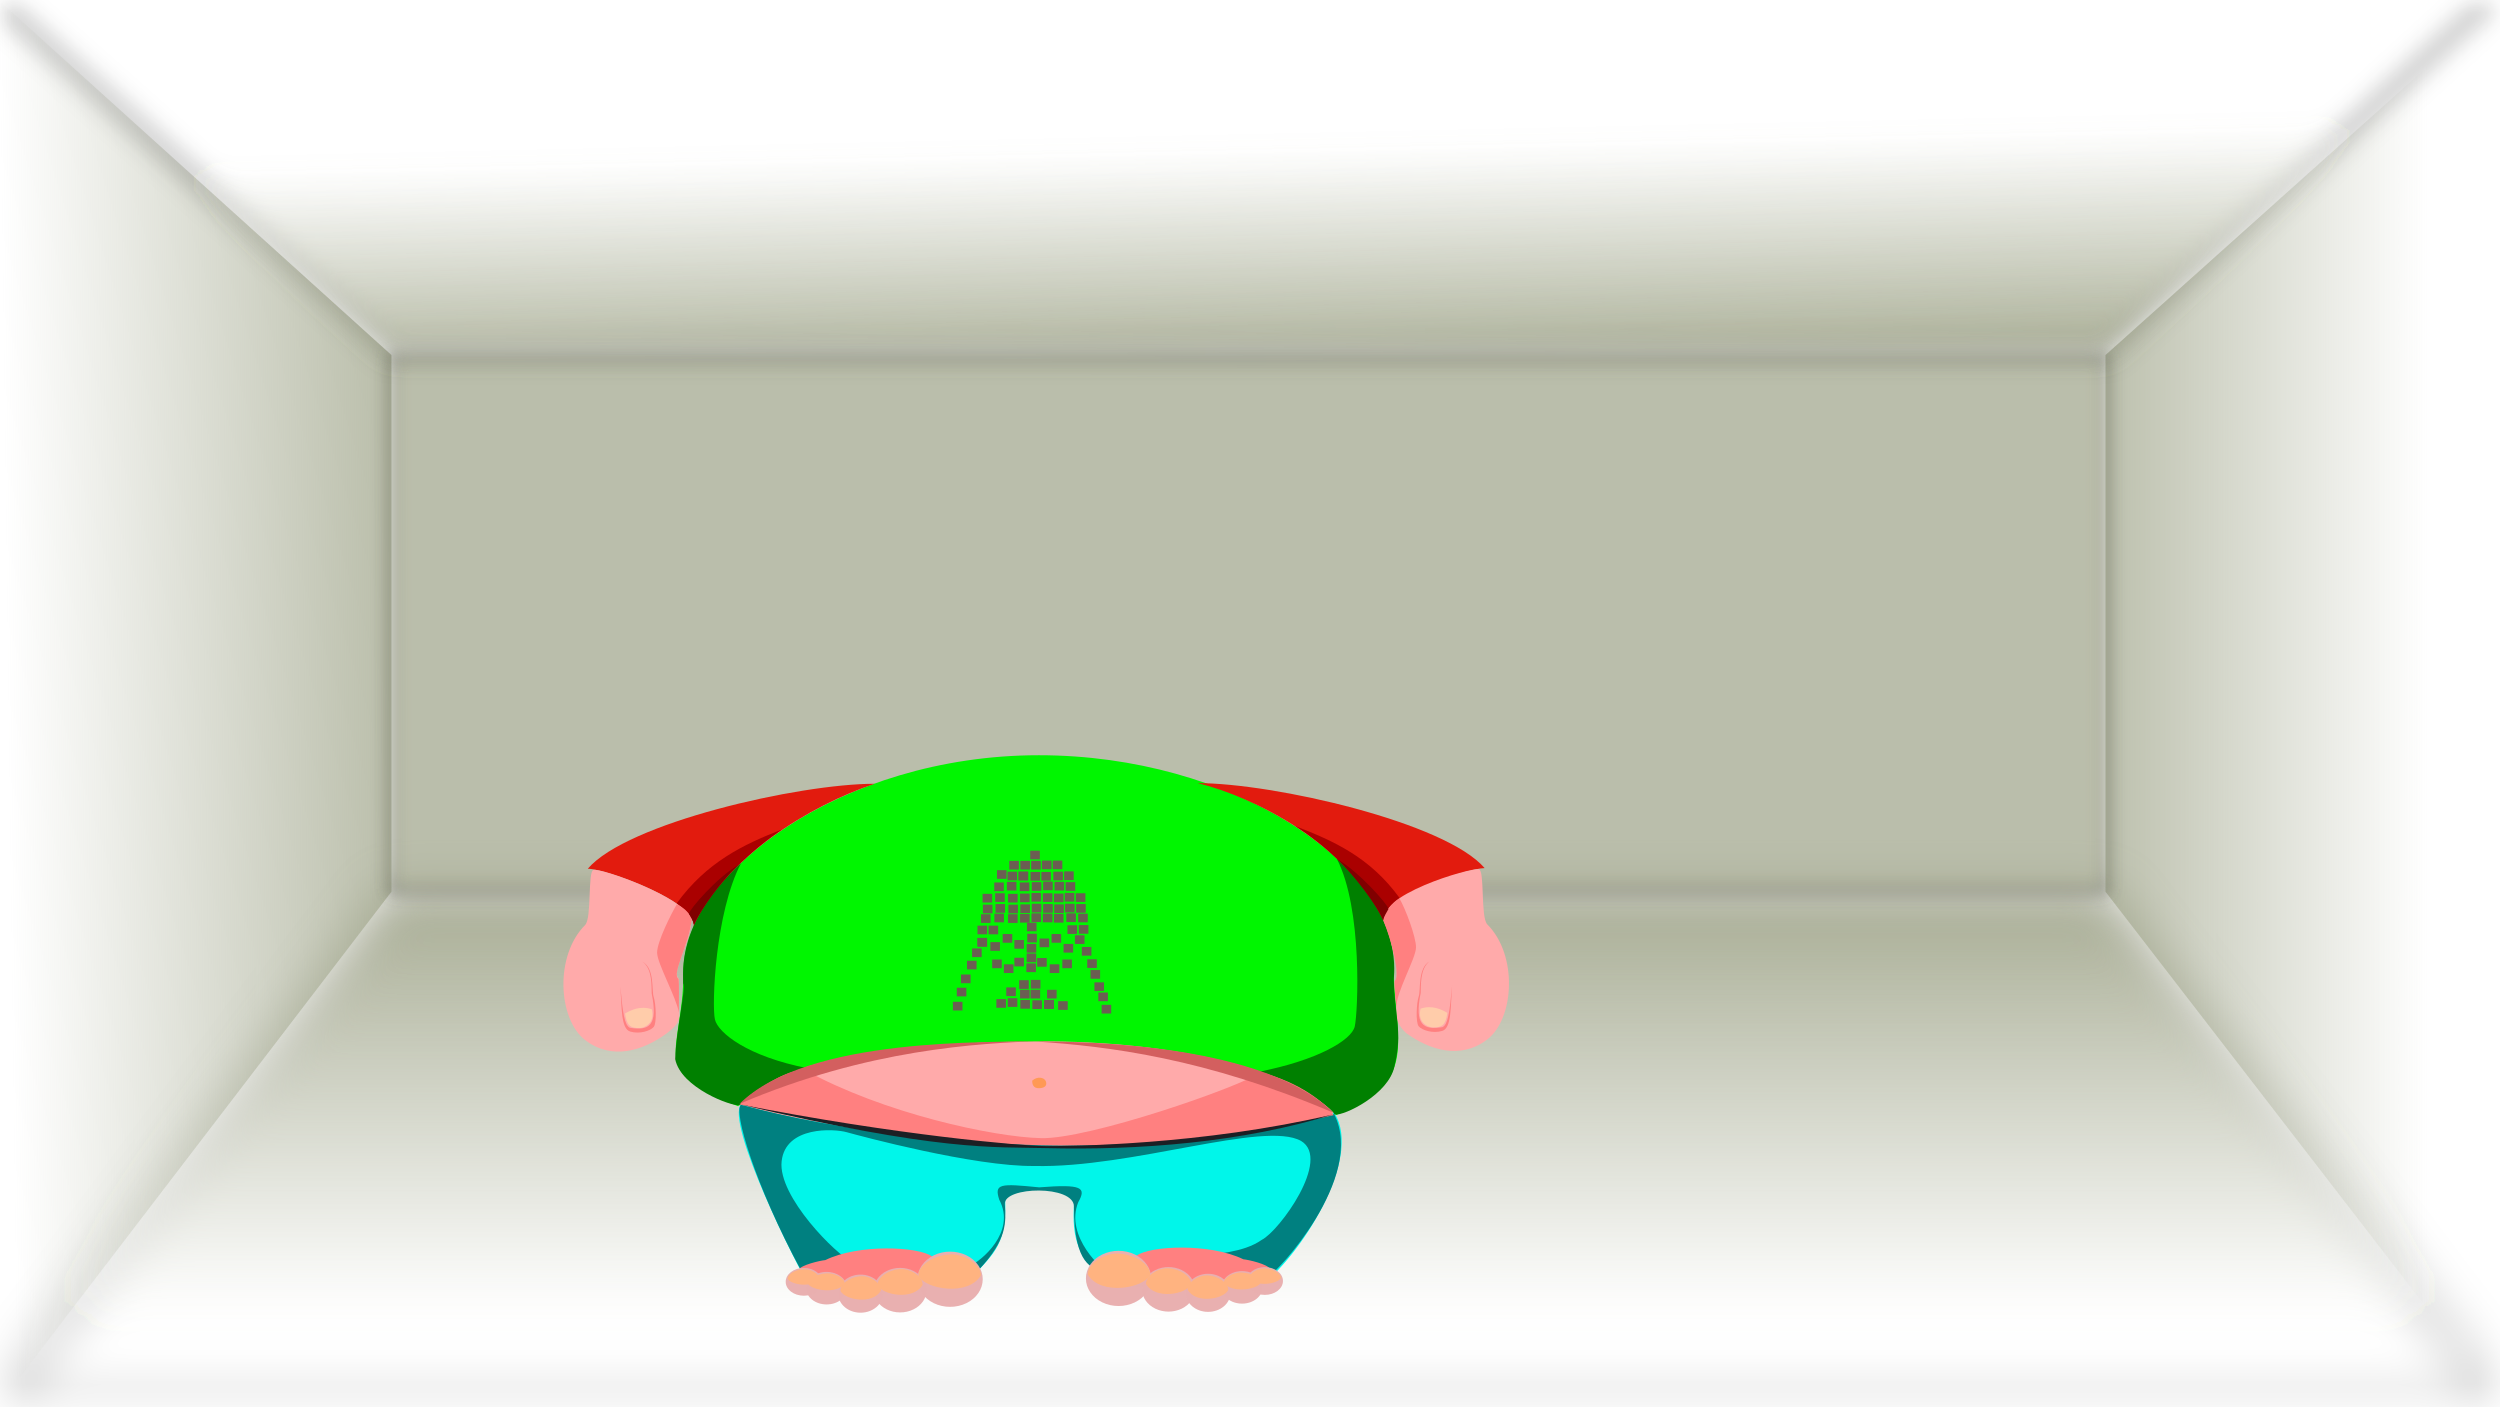
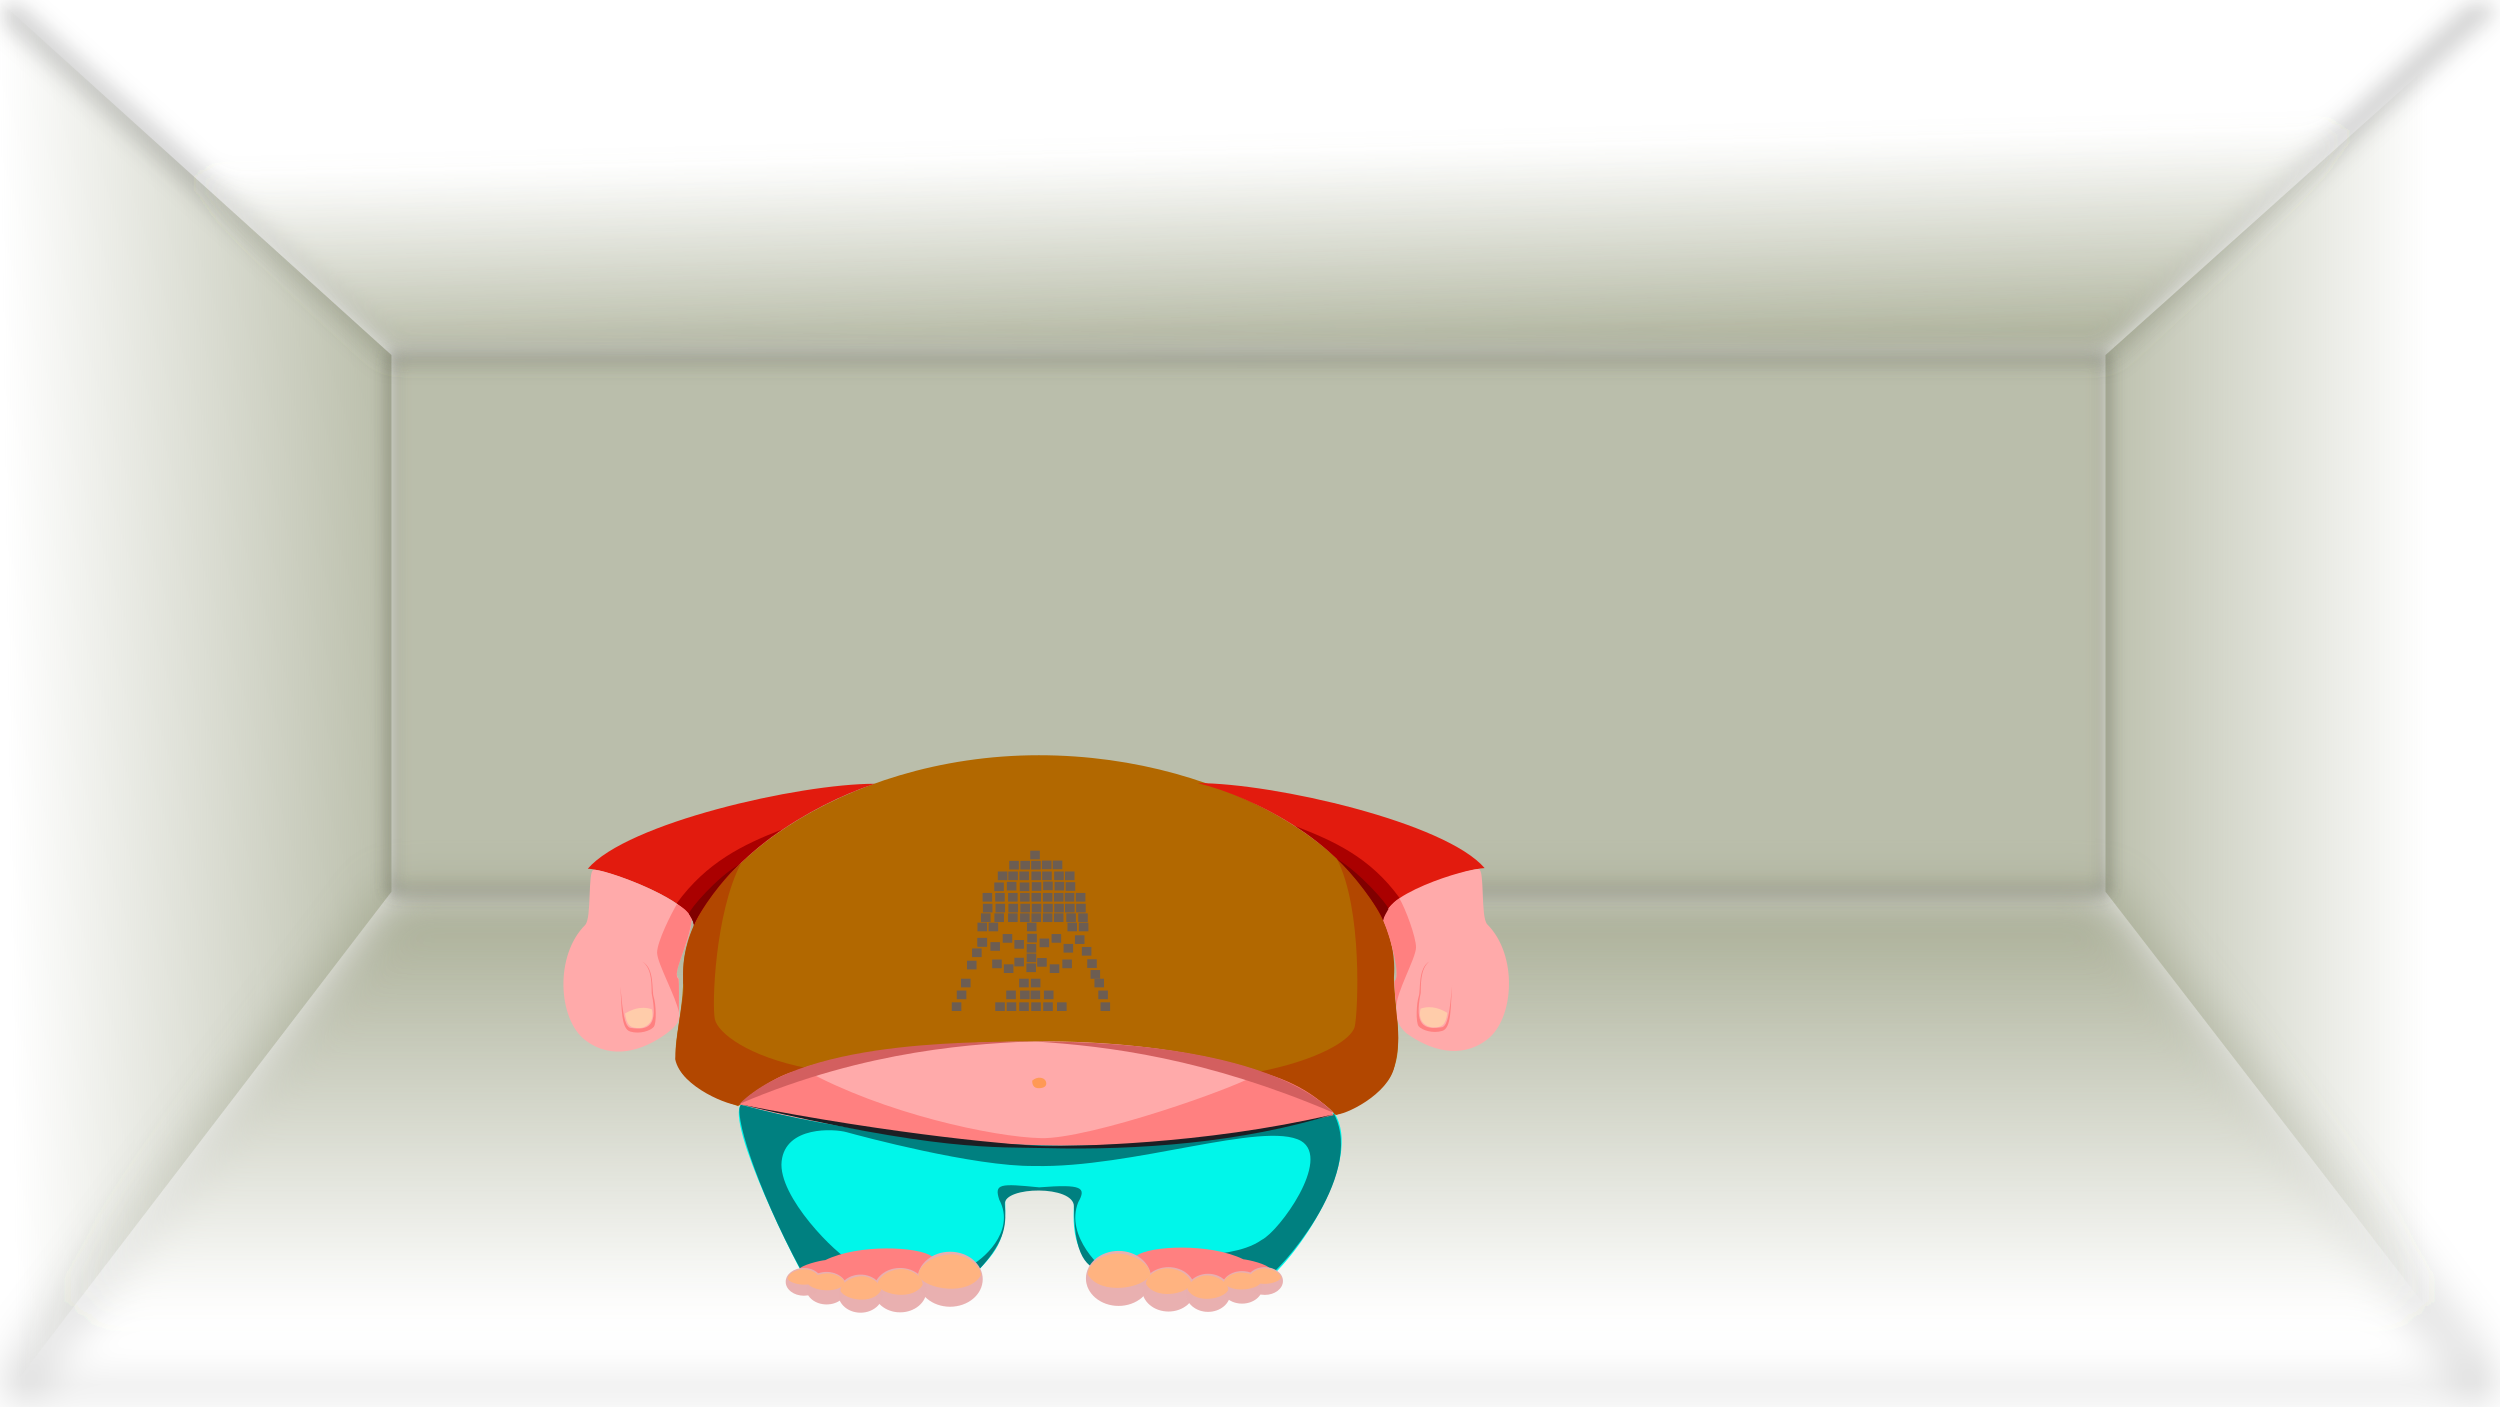
<svg xmlns="http://www.w3.org/2000/svg" xmlns:xlink="http://www.w3.org/1999/xlink" width="1600" height="900" id="svg2" version="1.1">
  <defs id="defs4">
    <linearGradient id="linearGradient4011">
      <stop style="stop-color:#a7ac93;stop-opacity:1;" offset="0" id="stop4013" />
      <stop style="stop-color:#a7ac93;stop-opacity:0;" offset="1" id="stop4015" />
    </linearGradient>
    <linearGradient id="linearGradient3858">
      <stop style="stop-color:#a7ac93;stop-opacity:1;" offset="0" id="stop3860" />
      <stop style="stop-color:#a7ac93;stop-opacity:0;" offset="1" id="stop3862" />
    </linearGradient>
    <linearGradient id="linearGradient3850">
      <stop style="stop-color:#a7ac93;stop-opacity:1;" offset="0" id="stop3852" />
      <stop style="stop-color:#a7ac93;stop-opacity:0;" offset="1" id="stop3854" />
    </linearGradient>
    <linearGradient id="linearGradient3836">
      <stop style="stop-color:#a7ac93;stop-opacity:1;" offset="0" id="stop3838" />
      <stop style="stop-color:#a7ac93;stop-opacity:0;" offset="1" id="stop3840" />
    </linearGradient>
    <linearGradient xlink:href="#linearGradient3836" id="linearGradient3842" x1="785.899" y1="723.052" x2="785.899" y2="991.753" gradientUnits="userSpaceOnUse" />
    <linearGradient xlink:href="#linearGradient3850" id="linearGradient3856" x1="1282.894" y1="539.205" x2="1553.615" y2="539.205" gradientUnits="userSpaceOnUse" />
    <linearGradient xlink:href="#linearGradient3858" id="linearGradient3864" x1="317.188" y1="535.164" x2="4.041" y2="539.205" gradientUnits="userSpaceOnUse" />
    <linearGradient xlink:href="#linearGradient4011" id="linearGradient3872" x1="844.286" y1="381.621" x2="841.429" y2="250.097" gradientUnits="userSpaceOnUse" gradientTransform="translate(0,-2.020305)" />
    <filter id="filter3916">
      <feGaussianBlur stdDeviation="8.067" id="feGaussianBlur3918" />
    </filter>
    <filter id="filter3932">
      <feGaussianBlur stdDeviation="5.09" id="feGaussianBlur3934" />
    </filter>
    <filter id="filter3956" x="-0.023" width="1.046" y="-0.112" height="1.225">
      <feGaussianBlur stdDeviation="15.324" id="feGaussianBlur3958" />
    </filter>
  </defs>
  <g id="layer1" transform="translate(0,-152.3622)">
    <rect style="opacity:1;fill:#ffffff;fill-opacity:1;stroke:none" id="rect4003" width="1731.401" height="1004.092" x="-72.731" y="-63.686" transform="translate(0,152.3622)" />
    <path style="fill:url(#linearGradient3842);fill-opacity:1;stroke:#000000;stroke-width:3;stroke-linecap:butt;stroke-linejoin:miter;stroke-opacity:1;stroke-miterlimit:4;stroke-dasharray:none;filter:url(#filter3956)" d="m 0,1050.342 250.52,-327.286 1097.021,0 252.54,327.286 z" id="path2995" />
    <path style="fill:url(#linearGradient3856);fill-opacity:1;stroke:none;stroke-width:0.921px;stroke-linecap:butt;stroke-linejoin:miter;stroke-opacity:1" d="m 1600.082,1050.342 -252.577,-327.282 0,-343.478 252.577,-226.255 z" id="path2997" />
    <path style="fill:url(#linearGradient3864);fill-opacity:1;stroke:none;stroke-width:0.957px;stroke-linecap:butt;stroke-linejoin:miter;stroke-opacity:1" d="m 0,1050.342 250.539,-327.284 0,-343.467 L 0,153.326 z" id="path2999" />
    <path style="fill:#a7ac93;stroke:#000000;stroke-width:3;stroke-linecap:butt;stroke-linejoin:miter;stroke-opacity:1;fill-opacity:1;stroke-miterlimit:4;stroke-dasharray:none;opacity:0.781;filter:url(#filter3932)" d="m 250.518,227.238 0,343.452 1097.026,0 0,-343.452 z" id="path3001" transform="translate(0,152.3622)" />
    <rect style="opacity:0.907;fill:#ff01ff;fill-opacity:1;stroke:none" id="rect3982" width="202.03" height="317.188" x="1078.843" y="-232.552" />
    <path style="opacity:0.907;fill:url(#linearGradient3872);fill-opacity:1;stroke:#000000;stroke-width:3;stroke-miterlimit:4;stroke-opacity:1;stroke-dasharray:none;filter:url(#filter3916)" d="m -20,137.02 270.491,240.601 1097.077,0 269.657,-246.316 z" id="path3003" />
    <path style="fill:#ffffff;fill-opacity:1;stroke:none" d="m 234.355,153.326 1092.985,-5.222 0,59.77 -1092.985,-3.357 z" id="path3980" />
    <path style="fill:#00f6ea;fill-opacity:1;stroke:none" d="m 474.423,858.865 c 59.669,17.613 250.464,43.479 379.507,5.737 19.051,29.475 -23.352,93.89 -48.154,111.503 -38.102,0.359 -69.506,4.611 -97.184,-4.375 -17.594,-13.31 -23.232,-24.74 -21.075,-50.98 -9.345,-9.706 -33.466,-8.632 -44.212,-1.797 1.078,28.756 -5.751,34.507 -22.286,51.761 -30.56,-1.067 -89.862,7.908 -102.803,5.032 -7.908,-12.221 -54.577,-105.378 -43.793,-116.88 z" id="path3873" />
    <path style="fill:#ffaaaa;stroke:none" d="m 473.893,858.168 c 32.351,-44.572 155.84,-38.983 188.55,-39.702 32.71,-0.719 152.431,-0.523 190.892,46.205 -145.618,43.319 -362.547,4.28 -379.442,-6.503 z" id="path3927" />
-     <path style="fill:#00f600;fill-opacity:1;stroke:none" d="m 664.872,635.706 c 123.651,0 225.313,69.147 226.751,132.41 1.193,52.471 17.438,76.287 -36.504,97.844 -23.95,-28.26 -103.496,-47.852 -191.921,-47.115 -90.58,0.755 -165.392,11.074 -190.816,41.505 -59.267,-22.945 -35.016,-33.146 -35.016,-85.625 0,-63.263 100.98,-139.018 227.506,-139.018 z" id="path3013" />
+     <path style="fill:#b26800;fill-opacity:1;stroke:none;stroke-opacity:1" d="m 664.872,635.706 c 123.651,0 225.313,69.147 226.751,132.41 1.193,52.471 17.438,76.287 -36.504,97.844 -23.95,-28.26 -103.496,-47.852 -191.921,-47.115 -90.58,0.755 -165.392,11.074 -190.816,41.505 -59.267,-22.945 -35.016,-33.146 -35.016,-85.625 0,-63.263 100.98,-139.018 227.506,-139.018 z" id="path3013" />
    <path style="fill:#e21b0e;fill-opacity:1;stroke:none" d="m 766.531,653.563 c 48.801,0 158.729,25.163 183.637,54.392 -11.819,0 -69.035,19.952 -64.587,35.372 -21.096,-50.301 -83.915,-81.305 -119.05,-89.764 z" id="path3815-5" />
    <path style="fill:#ffaaaa;stroke:none" d="m 951.821,743.92 c 19.825,19.825 17.284,60.492 0,73.709 -17.284,13.217 -37.109,6.608 -51.851,-4.067 -4.791,-4.404 -6.453,-8.483 -6.295,-14.128 0.16,-5.731 -0.766,-9.099 -1.021,-18.875 3.6,-5.642 -1.032,-21.762 -6.862,-37.185 -6.812,-18.022 55.55,-35.782 60.687,-34.715 3.848,0.8 1.02,30.495 5.341,35.261 z" id="path3821-6" />
    <path style="fill:#ff8080;stroke:none" d="m 929.327,783.189 c -1.017,13.598 -0.254,27.196 -6.354,28.975 -6.1,1.779 -12.783,-0.474 -14.943,-2.888 -2.16,-2.415 -1.451,-15.158 -0.053,-19.224 1.398,-4.067 -0.763,-18.046 6.99,-22.494 -6.481,4.829 -5.443,16.624 -5.697,20.182 -4.191,20.703 1.652,24.019 13.979,21.986 3.431,-1.652 4.553,-9.634 6.078,-26.536 z" id="path3823-9" />
    <path style="fill:#ffccaa;stroke:none" d="m 926.338,800.599 c -3.774,-2.157 -9.795,-5.212 -17.164,-2.696 -2.247,9.166 4.853,11.772 7.279,11.952 6.83,0.359 8.717,-1.707 9.885,-9.256 z" id="path3825-5" />
    <path style="fill:#ff9955;stroke:none" d="m 660.579,844.021 c 3.2,-3.04 7.84,-2.24 8.8,0.48 0.775,2.197 -0.16,4.16 -4.32,4.32 -3.955,0.152 -4.48,-2.88 -4.48,-4.8 z" id="path3925" />
    <path id="path3053" d="m 559.815,653.969 c -48.801,0 -158.729,25.163 -183.637,54.392 11.819,0 72.085,21.986 67.637,37.405 20.079,-44.709 74.51,-78 116,-91.798 z" style="fill:#e21b0e;fill-opacity:1;stroke:none" />
    <path id="path3055" d="m 374.525,744.326 c -19.825,19.825 -17.284,60.492 0,73.709 17.284,13.217 37.109,6.608 51.851,-4.067 7.847,-6.022 8.43,-8.123 8.272,-13.769 -0.16,-5.731 -0.492,-11.615 -0.238,-21.391 -5.217,-4.384 8.565,-24.53 8.12,-38.623 -6.667,-14.427 -57.527,-32.188 -62.664,-31.12 -3.848,0.8 -1.02,30.495 -5.341,35.261 z" style="fill:#ffaaaa;stroke:none" />
    <path id="path3057" d="m 397.019,783.596 c 1.017,13.598 0.254,27.196 6.354,28.975 6.1,1.779 12.783,-0.474 14.943,-2.888 2.16,-2.415 1.451,-15.158 0.053,-19.224 -1.398,-4.067 0.763,-18.046 -6.99,-22.494 6.481,4.829 5.443,16.624 5.697,20.182 4.191,20.703 -1.652,24.019 -13.979,21.986 -3.431,-1.652 -4.553,-9.634 -6.078,-26.536 z" style="fill:#ff8080;stroke:none" />
    <path id="path3059" d="m 400.009,801.005 c 3.774,-2.157 9.795,-5.212 17.164,-2.696 2.247,9.166 -4.853,11.772 -7.279,11.952 -6.83,0.36 -8.717,-1.707 -9.885,-9.256 z" style="fill:#ffccaa;stroke:none" />
    <path style="fill:#008080;fill-opacity:1;stroke:none" d="m 545.487,960.098 c -9.913,-4.321 -47.784,-41.938 -45.242,-64.559 2.542,-22.621 33.55,-20.842 41.684,-18.554 8.133,2.287 81.843,22.113 119.968,21.604 62.272,1.525 147.418,-29.23 170.802,-16.013 19.571,11.692 -13.979,57.696 -25.163,63.288 -12.2,8.642 -31.263,8.642 -33.042,9.659 -1.779,1.017 27.704,10.421 39.142,11.946 1.779,1.017 61.001,-61.255 40.159,-102.176 -99.126,24.654 -251.119,28.467 -379.475,-5.846 -5.338,3.304 8.642,51.088 38.634,106.497 3.05,5.337 24.4,-0.508 32.534,-5.846 z" id="path3880" />
    <path style="fill:#008080;fill-opacity:1;stroke:none" d="m 621.04,962.291 c 6.354,-2.542 29.627,-21.192 18.49,-42.098 -3.412,-10.453 0.695,-10.397 25.56,-7.925 27.741,-2.2 30.23,0.173 25.019,9.45 -8.983,21.789 16.002,44.842 20.831,45.605 4.829,0.762 0.265,2.942 -5.581,-0.616 -5.846,-3.559 -17.93,-3.451 -18.046,-42.192 0.109,-13.783 -44.988,-12.963 -44.226,-1.525 0.763,11.438 1.779,22.367 -16.775,42.192 -5.692,5.466 2.861,0.161 -5.273,-2.891 z" id="path3882" />
    <path style="fill:#ff8080;fill-opacity:1;stroke:none" d="m 511.174,965.054 c 1.144,-3.05 13.852,-5.973 17.029,-6.227 21.223,-10.421 59.603,-8.769 68.372,-2.287 14.361,5.21 -8.642,14.996 -8.642,14.996 l -42.319,2.669 z" id="path3083" />
-     <path style="opacity:0.989;fill:#e9afaf;stroke:none" id="path3021" d="m -994.286,1773.791 a 71.429,70 0 1 1 -142.857,0 71.429,70 0 1 1 142.857,0 z" transform="matrix(0.2923994,0,0,0.2514753,919.6687,525.0078)" />
-     <path style="opacity:0.989;fill:#e9afaf;stroke:none" id="path3793" d="m -1134.286,1773.791 a 84.286,70 0 1 1 -168.571,0 84.286,70 0 1 1 168.571,0 z" transform="matrix(0.2006458,0,0,0.2029524,820.581,618.067)" />
-     <path style="opacity:0.989;fill:#e9afaf;stroke:none" id="path3795" d="m -1302.857,1773.791 a 97.143,70 0 1 1 -194.286,0 97.143,70 0 1 1 194.286,0 z" transform="matrix(0.1474272,0,0,0.1742012,757.1613,671.297)" />
-     <path style="opacity:0.989;fill:#e9afaf;stroke:none" id="path3797" d="m -1497.143,1773.791 a 77.143,70 0 1 1 -154.286,0 77.143,70 0 1 1 154.286,0 z" transform="matrix(0.1698456,0,0,0.1487934,796.4086,712.8629)" />
-     <path style="opacity:0.989;fill:#e9afaf;stroke:none" id="path3799" d="m -1645.714,1773.791 a 65.714,70 0 1 1 -131.429,0 65.714,70 0 1 1 131.429,0 z" transform="matrix(0.1769664,0,0,0.1270718,817.3335,747.3257)" />
+     <path style="opacity:0.989;fill:#e9afaf;stroke:none" id="path3021" d="m -994.286,1773.791 c 0,38.66 -31.98,70 -71.429,70 -39.449,0 -71.429,-31.34 -71.429,-70 0,-38.66 31.98,-70 71.429,-70 39.449,0 71.429,31.34 71.429,70 z" transform="matrix(0.2923994,0,0,0.2514753,919.6687,525.0078)" />
+     <path style="opacity:0.989;fill:#e9afaf;stroke:none" id="path3793" d="m -1134.286,1773.791 c 0,38.66 -37.736,70 -84.286,70 -46.55,0 -84.286,-31.34 -84.286,-70 0,-38.66 37.736,-70 84.286,-70 46.55,0 84.286,31.34 84.286,70 z" transform="matrix(0.2006458,0,0,0.2029524,820.581,618.067)" />
+     <path style="opacity:0.989;fill:#e9afaf;stroke:none" id="path3795" d="m -1302.857,1773.791 c 0,38.66 -43.492,70 -97.143,70 -53.651,0 -97.143,-31.34 -97.143,-70 0,-38.66 43.492,-70 97.143,-70 53.651,0 97.143,31.34 97.143,70 z" transform="matrix(0.1474272,0,0,0.1742012,757.1613,671.297)" />
+     <path style="opacity:0.989;fill:#e9afaf;stroke:none" id="path3797" d="m -1497.143,1773.791 c 0,38.66 -34.538,70 -77.143,70 -42.605,0 -77.143,-31.34 -77.143,-70 0,-38.66 34.538,-70 77.143,-70 42.605,0 77.143,31.34 77.143,70 z" transform="matrix(0.1698456,0,0,0.1487934,796.4086,712.8629)" />
+     <path style="opacity:0.989;fill:#e9afaf;stroke:none" id="path3799" d="m -1645.714,1773.791 c 0,38.66 -29.421,70 -65.714,70 -36.293,0 -65.714,-31.34 -65.714,-70 0,-38.66 29.421,-70 65.714,-70 36.293,0 65.714,31.34 65.714,70 z" transform="matrix(0.1769664,0,0,0.1270718,817.3335,747.3257)" />
    <path style="fill:#ffb380;stroke:none" d="m 514.614,964.658 c 4.321,0 9.553,2.724 9.553,6.028 -4.044,6.134 -17.72,4.021 -20.008,0.208 -0.316,-2.572 4.1,-5.982 10.454,-6.236 z" id="path3875" />
    <path id="path3877" d="m 529.448,967.301 c 5.051,0 11.166,2.987 11.166,6.61 -4.727,6.726 -20.713,4.409 -23.386,0.228 -0.369,-2.821 4.793,-6.56 12.22,-6.838 z" style="fill:#ffb380;stroke:none" />
    <path style="fill:#ffb380;stroke:none" d="m 551.457,969.127 c 5.598,0 12.377,4.131 12.377,9.142 -5.239,9.302 -22.959,6.097 -25.923,0.315 -0.409,-3.901 5.312,-9.071 13.545,-9.457 z" id="path3879" />
    <path id="path3881" d="m 576.71,964.559 c 6.23,0 13.774,4.541 13.774,10.05 -5.831,10.225 -25.55,6.702 -28.848,0.347 -0.455,-4.289 5.912,-9.972 15.074,-10.396 z" style="fill:#ffb380;stroke:none" />
    <path style="fill:#ffb380;stroke:none" d="m 608.71,955.14 c 8.624,0 19.067,6.061 19.067,13.413 -8.071,13.647 -35.367,8.946 -39.932,0.463 -0.63,-5.724 8.183,-13.31 20.866,-13.876 z" id="path3883" />
    <path id="path3853" d="m 812.757,964.531 c -1.144,-3.05 -13.852,-5.973 -17.029,-6.227 -21.223,-10.421 -59.603,-8.769 -68.372,-2.287 -14.361,5.21 8.642,14.996 8.642,14.996 l 42.319,2.669 z" style="fill:#ff8080;fill-opacity:1;stroke:none" />
-     <path transform="matrix(-0.2923994,0,0,0.2514753,404.2626,524.4842)" d="m -994.286,1773.791 a 71.429,70 0 1 1 -142.857,0 71.429,70 0 1 1 142.857,0 z" id="path3855" style="opacity:0.989;fill:#e9afaf;stroke:none" />
-     <path transform="matrix(-0.2006458,0,0,0.2029524,503.3503,617.5433)" d="m -1134.286,1773.791 a 84.286,70 0 1 1 -168.571,0 84.286,70 0 1 1 168.571,0 z" id="path3857" style="opacity:0.989;fill:#e9afaf;stroke:none" />
-     <path transform="matrix(-0.1474272,0,0,0.1742012,566.77,670.7733)" d="m -1302.857,1773.791 a 97.143,70 0 1 1 -194.286,0 97.143,70 0 1 1 194.286,0 z" id="path3859" style="opacity:0.989;fill:#e9afaf;stroke:none" />
-     <path transform="matrix(-0.1698456,0,0,0.1487934,527.5226,712.3392)" d="m -1497.143,1773.791 a 77.143,70 0 1 1 -154.286,0 77.143,70 0 1 1 154.286,0 z" id="path3861" style="opacity:0.989;fill:#e9afaf;stroke:none" />
-     <path transform="matrix(-0.1769664,0,0,0.1270718,506.5978,746.802)" d="m -1645.714,1773.791 a 65.714,70 0 1 1 -131.429,0 65.714,70 0 1 1 131.429,0 z" id="path3863" style="opacity:0.989;fill:#e9afaf;stroke:none" />
+     <path transform="matrix(-0.2923994,0,0,0.2514753,404.2626,524.4842)" d="m -994.286,1773.791 c 0,38.66 -31.98,70 -71.429,70 -39.449,0 -71.429,-31.34 -71.429,-70 0,-38.66 31.98,-70 71.429,-70 39.449,0 71.429,31.34 71.429,70 z" id="path3855" style="opacity:0.989;fill:#e9afaf;stroke:none" />
+     <path transform="matrix(-0.2006458,0,0,0.2029524,503.3503,617.5433)" d="m -1134.286,1773.791 c 0,38.66 -37.736,70 -84.286,70 -46.55,0 -84.286,-31.34 -84.286,-70 0,-38.66 37.736,-70 84.286,-70 46.55,0 84.286,31.34 84.286,70 z" id="path3857" style="opacity:0.989;fill:#e9afaf;stroke:none" />
+     <path transform="matrix(-0.1474272,0,0,0.1742012,566.77,670.7733)" d="m -1302.857,1773.791 c 0,38.66 -43.492,70 -97.143,70 -53.651,0 -97.143,-31.34 -97.143,-70 0,-38.66 43.492,-70 97.143,-70 53.651,0 97.143,31.34 97.143,70 z" id="path3859" style="opacity:0.989;fill:#e9afaf;stroke:none" />
+     <path transform="matrix(-0.1698456,0,0,0.1487934,527.5226,712.3392)" d="m -1497.143,1773.791 c 0,38.66 -34.538,70 -77.143,70 -42.605,0 -77.143,-31.34 -77.143,-70 0,-38.66 34.538,-70 77.143,-70 42.605,0 77.143,31.34 77.143,70 z" id="path3861" style="opacity:0.989;fill:#e9afaf;stroke:none" />
+     <path transform="matrix(-0.1769664,0,0,0.1270718,506.5978,746.802)" d="m -1645.714,1773.791 c 0,38.66 -29.421,70 -65.714,70 -36.293,0 -65.714,-31.34 -65.714,-70 0,-38.66 29.421,-70 65.714,-70 36.293,0 65.714,31.34 65.714,70 z" id="path3863" style="opacity:0.989;fill:#e9afaf;stroke:none" />
    <path id="path3865" d="m 809.317,964.134 c -4.321,0 -9.553,2.724 -9.553,6.028 4.044,6.134 17.72,4.021 20.008,0.208 0.316,-2.573 -4.1,-5.982 -10.454,-6.236 z" style="fill:#ffb380;stroke:none" />
    <path style="fill:#ffb380;stroke:none" d="m 794.484,966.777 c -5.051,0 -11.167,2.987 -11.167,6.61 4.727,6.726 20.713,4.409 23.386,0.228 0.369,-2.821 -4.793,-6.56 -12.22,-6.838 z" id="path3867" />
    <path id="path3869" d="m 772.474,968.603 c -5.598,0 -12.377,4.131 -12.377,9.142 5.239,9.301 22.959,6.097 25.923,0.315 0.409,-3.901 -5.312,-9.071 -13.545,-9.457 z" style="fill:#ffb380;stroke:none" />
    <path style="fill:#ffb380;stroke:none" d="m 747.221,964.036 c -6.23,0 -13.774,4.541 -13.774,10.05 5.831,10.225 25.55,6.702 28.848,0.347 0.455,-4.289 -5.912,-9.973 -15.074,-10.396 z" id="path3871" />
    <path id="path3874" d="m 715.221,954.616 c -8.624,0 -19.067,6.061 -19.067,13.413 8.071,13.647 35.367,8.946 39.932,0.463 0.63,-5.724 -8.183,-13.31 -20.865,-13.876 z" style="fill:#ffb380;stroke:none" />
-     <path style="fill:#008000;fill-opacity:1;stroke:none" d="m 474.319,704.658 c -16.775,32.025 -18.809,91.501 -16.775,100.143 2.033,8.642 20.949,23.738 59.501,31.245 -10.421,0.508 -38.659,15.522 -43.234,23.656 -5.846,1.017 -38.125,-11.438 -41.684,-29.484 0.508,-18.809 7.117,-45.496 5.083,-48.546 0.254,-7.117 -4.575,-38.634 37.109,-77.013 z" id="path3884" />
-     <path id="path3886" d="m 855.475,701.818 c 16.775,32.025 13.597,98.87 11.563,107.511 -2.033,8.642 -23.465,21.581 -62.017,29.088 10.421,0.508 44.59,19.117 49.165,27.25 5.846,1.017 34.711,-12.875 38.269,-30.921 5.423,-22.223 0.072,-32.197 -0.411,-55.016 -0.434,-2.803 7.271,-37.735 -36.57,-77.912 z" style="fill:#008000;fill-opacity:1;stroke:none" />
+     <path style="fill:#b24700;fill-opacity:1;stroke:none" d="m 474.319,704.658 c -16.775,32.025 -18.809,91.501 -16.775,100.143 2.033,8.642 20.949,23.738 59.501,31.245 -10.421,0.508 -38.659,15.522 -43.234,23.656 -5.846,1.017 -38.125,-11.438 -41.684,-29.484 0.508,-18.809 7.117,-45.496 5.083,-48.546 0.254,-7.117 -4.575,-38.634 37.109,-77.013 z" id="path3884" />
+     <path id="path3886" d="m 855.475,701.818 c 16.775,32.025 13.597,98.87 11.563,107.511 -2.033,8.642 -23.465,21.581 -62.017,29.088 10.421,0.508 44.59,19.117 49.165,27.25 5.846,1.017 34.711,-12.875 38.269,-30.921 5.423,-22.223 0.072,-32.197 -0.411,-55.016 -0.434,-2.803 7.271,-37.735 -36.57,-77.912 z" style="fill:#b24700;fill-opacity:1;stroke:none" />
    <path style="fill:#ff8080;stroke:none" d="m 853.579,866.039 c -5.032,-7.548 -21.926,-21.208 -46.728,-27.318 -14.378,9.705 -109.992,42.775 -140.545,42.055 -30.553,-0.719 -101.005,-15.816 -151.688,-43.853 -14.737,1.078 -32.71,14.737 -41.337,22.286 134.794,30.553 246.583,36.664 380.298,6.83 z" id="path3888" />
    <path style="fill:#aa0000;fill-opacity:1;stroke:none" d="m 500.245,683.307 c -24.909,9.658 -48.069,20.978 -67.132,47.157 6.28,5.422 9.479,7.03 11.004,13.638 13.83,-27.93 40.369,-50.12 56.128,-60.795 z" id="path3890" />
    <path id="path3892" d="m 828.778,680.971 c 24.909,9.658 47.889,19.9 66.952,46.079 -6.28,5.422 -9.029,7.479 -10.554,14.087 -13.83,-27.93 -39.201,-49.401 -56.397,-60.166 z" style="fill:#aa0000;fill-opacity:1;stroke:none" />
    <path style="fill:#ff8080;fill-opacity:1;stroke:none" d="m 895.583,727.275 c 3.813,6.354 10.675,24.591 10.675,31.453 0,6.863 -13.28,29.674 -12.518,38.57 -0.254,-1.525 -1.652,-13.471 -1.207,-17.22 3.94,-2.224 -1.906,-26.434 -7.371,-38.888 0.911,-5.395 5.909,-11.247 10.421,-13.916 z" id="path3894" />
    <path id="path3896" d="m 433.249,730.96 c -3.813,6.354 -12.708,24.21 -12.708,31.072 0,6.863 12.391,28.785 13.916,38.316 0,-9.15 0.254,-17.792 -0.191,-21.541 -4.702,-2.987 6.735,-21.731 8.515,-38.507 -2.563,-4.76 -5.02,-6.672 -9.531,-9.341 z" style="fill:#ff8080;fill-opacity:1;stroke:none" />
    <path style="fill:#d35f5f;fill-opacity:1;stroke:none" d="m 473.281,858.85 c 82.314,-35.226 153.009,-38.723 193.025,-40.258 -30.901,1.28 -149.172,-3.235 -193.025,40.258 z" id="path3904" />
    <path id="path3908" d="m 853.579,864.601 c -82.314,-35.226 -145.101,-42.677 -190.508,-45.65 34.496,-0.158 146.656,2.157 190.508,45.65 z" style="fill:#d35f5f;fill-opacity:1;stroke:none" />
    <path style="fill:#1c1f24;fill-opacity:1;stroke:none" d="m 473.811,859.193 c 98.872,19.571 180.969,26.688 195.965,26.688 14.996,0 99.336,-0.566 183.51,-20.334 -58.205,18.046 -124.543,23.129 -184.019,21.604 -33.289,-0.854 -68.117,2.287 -195.456,-27.959 z" id="path3910" />
    <path style="fill:#800000;fill-opacity:1;stroke:none" d="m 473.049,705.674 c -13.725,7.625 -32.152,28.975 -32.152,31.517 3.558,6.1 2.86,5.631 3.304,7.244 2.288,-7.625 19.698,-31.644 28.848,-38.761 z" id="path3912" />
    <path id="path3914" d="m 855.574,702.116 c 13.725,7.625 33.042,29.484 33.042,32.025 -3.558,6.1 -2.924,5.759 -3.368,7.371 -2.288,-7.625 -20.461,-31.581 -29.674,-39.396 z" style="fill:#800000;fill-opacity:1;stroke:none" />
    <rect style="opacity:0.989;fill:#6c5d53;fill-opacity:1;stroke:none" id="rect2987" width="6.141" height="5.565" x="659.934" y="703.312" />
-     <rect y="710.221" x="651.874" height="5.565" width="6.141" id="rect2989" style="opacity:0.989;fill:#6c5d53;fill-opacity:1;stroke:none" />
-     <rect style="opacity:0.989;fill:#6c5d53;fill-opacity:1;stroke:none" id="rect2991" width="6.141" height="5.565" x="644.773" y="710.221" />
-     <rect y="710.412" x="659.55" height="5.565" width="6.141" id="rect2993" style="opacity:0.989;fill:#6c5d53;fill-opacity:1;stroke:none" />
-     <rect style="opacity:0.989;fill:#6c5d53;fill-opacity:1;stroke:none" id="rect2995" width="6.141" height="5.565" x="666.459" y="710.412" />
-     <rect y="710.221" x="674.135" height="5.565" width="6.141" id="rect3016" style="opacity:0.989;fill:#6c5d53;fill-opacity:1;stroke:none" />
+     <rect style="opacity:0.989;fill:#6c5d53;fill-opacity:1;stroke:none" id="rect2991" width="6.141" height="5.565" x="645.309" y="710.1" />
+     <rect y="710.1" x="660.086" height="5.565" width="6.141" id="rect2993" style="opacity:0.989;fill:#6c5d53;fill-opacity:1;stroke:none" />
+     <rect style="opacity:0.989;fill:#6c5d53;fill-opacity:1;stroke:none" id="rect2995" width="6.141" height="5.565" x="666.995" y="710.1" />
+     <rect y="710.1" x="674.671" height="5.565" width="6.141" id="rect3016" style="opacity:0.989;fill:#6c5d53;fill-opacity:1;stroke:none" />
    <rect style="opacity:0.989;fill:#6c5d53;fill-opacity:1;stroke:none" id="rect3037" width="6.141" height="5.565" x="674.903" y="716.745" />
    <rect y="716.554" x="667.61" height="5.565" width="6.141" id="rect3039" style="opacity:0.989;fill:#6c5d53;fill-opacity:1;stroke:none" />
    <rect style="opacity:0.989;fill:#6c5d53;fill-opacity:1;stroke:none" id="rect3041" width="6.141" height="5.565" x="660.318" y="716.937" />
    <rect y="717.129" x="652.641" height="5.565" width="6.141" id="rect3043" style="opacity:0.989;fill:#6c5d53;fill-opacity:1;stroke:none" />
    <rect style="opacity:0.989;fill:#6c5d53;fill-opacity:1;stroke:none" id="rect3045" width="6.141" height="5.565" x="636.329" y="717.129" />
    <rect y="716.745" x="644.389" height="5.565" width="6.141" id="rect3047" style="opacity:0.989;fill:#6c5d53;fill-opacity:1;stroke:none" />
    <rect y="716.937" x="682.004" height="5.565" width="6.141" id="rect3049" style="opacity:0.989;fill:#6c5d53;fill-opacity:1;stroke:none" />
-     <rect y="724.038" x="667.419" height="5.565" width="6.141" id="rect3051" style="opacity:0.989;fill:#6c5d53;fill-opacity:1;stroke:none" />
+     <rect y="723.846" x="667.419" height="5.565" width="6.141" id="rect3051" style="opacity:0.989;fill:#6c5d53;fill-opacity:1;stroke:none" />
    <rect style="opacity:0.989;fill:#6c5d53;fill-opacity:1;stroke:none" id="rect3053" width="6.141" height="5.565" x="660.126" y="723.846" />
-     <rect y="724.23" x="652.833" height="5.565" width="6.141" id="rect3055" style="opacity:0.989;fill:#6c5d53;fill-opacity:1;stroke:none" />
-     <rect style="opacity:0.989;fill:#6c5d53;fill-opacity:1;stroke:none" id="rect3057" width="6.141" height="5.565" x="645.157" y="724.422" />
-     <rect y="724.422" x="628.845" height="5.565" width="6.141" id="rect3059" style="opacity:0.989;fill:#6c5d53;fill-opacity:1;stroke:none" />
-     <rect style="opacity:0.989;fill:#6c5d53;fill-opacity:1;stroke:none" id="rect3061" width="6.141" height="5.565" x="636.905" y="724.038" />
-     <rect style="opacity:0.989;fill:#6c5d53;fill-opacity:1;stroke:none" id="rect3063" width="6.141" height="5.565" x="674.519" y="724.23" />
+     <rect y="723.846" x="652.833" height="5.565" width="6.141" id="rect3055" style="opacity:0.989;fill:#6c5d53;fill-opacity:1;stroke:none" />
+     <rect style="opacity:0.989;fill:#6c5d53;fill-opacity:1;stroke:none" id="rect3057" width="6.141" height="5.565" x="645.157" y="723.846" />
+     <rect y="723.846" x="628.845" height="5.565" width="6.141" id="rect3059" style="opacity:0.989;fill:#6c5d53;fill-opacity:1;stroke:none" />
+     <rect style="opacity:0.989;fill:#6c5d53;fill-opacity:1;stroke:none" id="rect3061" width="6.141" height="5.565" x="636.905" y="723.846" />
+     <rect style="opacity:0.989;fill:#6c5d53;fill-opacity:1;stroke:none" id="rect3063" width="6.141" height="5.565" x="674.519" y="723.846" />
    <rect style="opacity:0.989;fill:#6c5d53;fill-opacity:1;stroke:none" id="rect3065" width="6.141" height="5.565" x="681.428" y="723.846" />
-     <rect y="724.038" x="688.529" height="5.565" width="6.141" id="rect3067" style="opacity:0.989;fill:#6c5d53;fill-opacity:1;stroke:none" />
-     <rect style="opacity:0.989;fill:#6c5d53;fill-opacity:1;stroke:none" id="rect3069" width="6.141" height="5.565" x="667.61" y="730.947" />
+     <rect y="723.846" x="688.529" height="5.565" width="6.141" id="rect3067" style="opacity:0.989;fill:#6c5d53;fill-opacity:1;stroke:none" />
+     <rect style="opacity:0.989;fill:#6c5d53;fill-opacity:1;stroke:none" id="rect3069" width="6.141" height="5.565" x="667.61" y="730.755" />
    <rect y="730.755" x="660.318" height="5.565" width="6.141" id="rect3071" style="opacity:0.989;fill:#6c5d53;fill-opacity:1;stroke:none" />
-     <rect style="opacity:0.989;fill:#6c5d53;fill-opacity:1;stroke:none" id="rect3073" width="6.141" height="5.565" x="653.025" y="731.139" />
-     <rect y="731.331" x="645.349" height="5.565" width="6.141" id="rect3075" style="opacity:0.989;fill:#6c5d53;fill-opacity:1;stroke:none" />
-     <rect style="opacity:0.989;fill:#6c5d53;fill-opacity:1;stroke:none" id="rect3077" width="6.141" height="5.565" x="629.037" y="731.331" />
-     <rect y="730.947" x="637.097" height="5.565" width="6.141" id="rect3079" style="opacity:0.989;fill:#6c5d53;fill-opacity:1;stroke:none" />
-     <rect y="731.139" x="674.711" height="5.565" width="6.141" id="rect3081" style="opacity:0.989;fill:#6c5d53;fill-opacity:1;stroke:none" />
+     <rect style="opacity:0.989;fill:#6c5d53;fill-opacity:1;stroke:none" id="rect3073" width="6.141" height="5.565" x="653.025" y="730.755" />
+     <rect y="730.755" x="645.349" height="5.565" width="6.141" id="rect3075" style="opacity:0.989;fill:#6c5d53;fill-opacity:1;stroke:none" />
+     <rect style="opacity:0.989;fill:#6c5d53;fill-opacity:1;stroke:none" id="rect3077" width="6.141" height="5.565" x="629.037" y="730.755" />
+     <rect y="730.755" x="637.097" height="5.565" width="6.141" id="rect3079" style="opacity:0.989;fill:#6c5d53;fill-opacity:1;stroke:none" />
+     <rect y="730.755" x="674.711" height="5.565" width="6.141" id="rect3081" style="opacity:0.989;fill:#6c5d53;fill-opacity:1;stroke:none" />
    <rect y="730.755" x="681.62" height="5.565" width="6.141" id="rect3083" style="opacity:0.989;fill:#6c5d53;fill-opacity:1;stroke:none" />
-     <rect style="opacity:0.989;fill:#6c5d53;fill-opacity:1;stroke:none" id="rect3085" width="6.141" height="5.565" x="688.72" y="730.947" />
-     <rect y="737.088" x="667.419" height="5.565" width="6.141" id="rect3087" style="opacity:0.989;fill:#6c5d53;fill-opacity:1;stroke:none" />
+     <rect style="opacity:0.989;fill:#6c5d53;fill-opacity:1;stroke:none" id="rect3085" width="6.141" height="5.565" x="688.72" y="730.755" />
+     <rect y="736.896" x="667.419" height="5.565" width="6.141" id="rect3087" style="opacity:0.989;fill:#6c5d53;fill-opacity:1;stroke:none" />
    <rect style="opacity:0.989;fill:#6c5d53;fill-opacity:1;stroke:none" id="rect3089" width="6.141" height="5.565" x="660.126" y="736.896" />
-     <rect y="737.28" x="652.833" height="5.565" width="6.141" id="rect3091" style="opacity:0.989;fill:#6c5d53;fill-opacity:1;stroke:none" />
-     <rect style="opacity:0.989;fill:#6c5d53;fill-opacity:1;stroke:none" id="rect3093" width="6.141" height="5.565" x="645.157" y="737.472" />
-     <rect y="737.472" x="627.838" height="5.565" width="6.141" id="rect3095" style="opacity:0.989;fill:#6c5d53;fill-opacity:1;stroke:none" />
-     <rect style="opacity:0.989;fill:#6c5d53;fill-opacity:1;stroke:none" id="rect3097" width="6.141" height="5.565" x="636.402" y="737.088" />
-     <rect style="opacity:0.989;fill:#6c5d53;fill-opacity:1;stroke:none" id="rect3099" width="6.141" height="5.565" x="674.519" y="737.28" />
+     <rect y="736.896" x="652.833" height="5.565" width="6.141" id="rect3091" style="opacity:0.989;fill:#6c5d53;fill-opacity:1;stroke:none" />
+     <rect style="opacity:0.989;fill:#6c5d53;fill-opacity:1;stroke:none" id="rect3093" width="6.141" height="5.565" x="645.157" y="736.896" />
+     <rect y="736.896" x="627.838" height="5.565" width="6.141" id="rect3095" style="opacity:0.989;fill:#6c5d53;fill-opacity:1;stroke:none" />
+     <rect style="opacity:0.989;fill:#6c5d53;fill-opacity:1;stroke:none" id="rect3097" width="6.141" height="5.565" x="636.402" y="736.896" />
+     <rect style="opacity:0.989;fill:#6c5d53;fill-opacity:1;stroke:none" id="rect3099" width="6.141" height="5.565" x="674.519" y="736.896" />
    <rect style="opacity:0.989;fill:#6c5d53;fill-opacity:1;stroke:none" id="rect3101" width="6.141" height="5.565" x="682.434" y="736.896" />
-     <rect y="737.088" x="690.038" height="5.565" width="6.141" id="rect3103" style="opacity:0.989;fill:#6c5d53;fill-opacity:1;stroke:none" />
-     <rect style="opacity:0.989;fill:#6c5d53;fill-opacity:1;stroke:none" id="rect3105" width="6.141" height="5.565" x="632.683" y="744.764" />
-     <rect y="744.764" x="625.582" height="5.565" width="6.141" id="rect3107" style="opacity:0.989;fill:#6c5d53;fill-opacity:1;stroke:none" />
+     <rect y="736.896" x="690.038" height="5.565" width="6.141" id="rect3103" style="opacity:0.989;fill:#6c5d53;fill-opacity:1;stroke:none" />
+     <rect style="opacity:0.989;fill:#6c5d53;fill-opacity:1;stroke:none" id="rect3105" width="6.141" height="5.565" x="632.683" y="742.845" />
+     <rect y="742.845" x="625.582" height="5.565" width="6.141" id="rect3107" style="opacity:0.989;fill:#6c5d53;fill-opacity:1;stroke:none" />
    <rect y="742.845" x="657.247" height="5.565" width="6.141" id="rect3109" style="opacity:0.989;fill:#6c5d53;fill-opacity:1;stroke:none" />
    <rect style="opacity:0.989;fill:#6c5d53;fill-opacity:1;stroke:none" id="rect3111" width="6.141" height="5.565" x="657.439" y="749.946" />
    <rect y="756.471" x="657.056" height="5.565" width="6.141" id="rect3113" style="opacity:0.989;fill:#6c5d53;fill-opacity:1;stroke:none" />
    <rect style="opacity:0.989;fill:#6c5d53;fill-opacity:1;stroke:none" id="rect3115" width="6.141" height="5.565" x="657.056" y="762.612" />
    <rect y="768.945" x="656.864" height="5.565" width="6.141" id="rect3117" style="opacity:0.989;fill:#6c5d53;fill-opacity:1;stroke:none" />
    <rect style="opacity:0.989;fill:#6c5d53;fill-opacity:1;stroke:none" id="rect3138" width="6.141" height="5.565" x="663.772" y="765.491" />
    <rect y="769.521" x="671.832" height="5.565" width="6.141" id="rect3140" style="opacity:0.989;fill:#6c5d53;fill-opacity:1;stroke:none" />
    <rect style="opacity:0.989;fill:#6c5d53;fill-opacity:1;stroke:none" id="rect3142" width="6.141" height="5.565" x="649.187" y="765.299" />
    <rect y="769.521" x="642.47" height="5.565" width="6.141" id="rect3144" style="opacity:0.989;fill:#6c5d53;fill-opacity:1;stroke:none" />
-     <rect style="opacity:0.989;fill:#6c5d53;fill-opacity:1;stroke:none" id="rect3146" width="6.141" height="5.565" x="652.258" y="779.692" />
-     <rect y="779.5" x="659.742" height="5.565" width="6.141" id="rect3148" style="opacity:0.989;fill:#6c5d53;fill-opacity:1;stroke:none" />
-     <rect style="opacity:0.989;fill:#6c5d53;fill-opacity:1;stroke:none" id="rect3150" width="6.141" height="5.565" x="659.55" y="785.833" />
-     <rect y="785.833" x="652.833" height="5.565" width="6.141" id="rect3152" style="opacity:0.989;fill:#6c5d53;fill-opacity:1;stroke:none" />
-     <rect style="opacity:0.989;fill:#6c5d53;fill-opacity:1;stroke:none" id="rect3154" width="6.141" height="5.565" x="653.025" y="792.358" />
-     <rect y="792.55" x="660.702" height="5.565" width="6.141" id="rect3156" style="opacity:0.989;fill:#6c5d53;fill-opacity:1;stroke:none" />
-     <rect style="opacity:0.989;fill:#6c5d53;fill-opacity:1;stroke:none" id="rect3158" width="6.141" height="5.565" x="668.378" y="792.358" />
-     <rect y="792.358" x="668.378" height="5.565" width="6.141" id="rect3160" style="opacity:0.989;fill:#6c5d53;fill-opacity:1;stroke:none" />
-     <rect style="opacity:0.989;fill:#6c5d53;fill-opacity:1;stroke:none" id="rect3162" width="6.141" height="5.565" x="668.378" y="792.358" />
-     <rect y="792.358" x="668.378" height="5.565" width="6.141" id="rect3164" style="opacity:0.989;fill:#6c5d53;fill-opacity:1;stroke:none" />
-     <rect style="opacity:0.989;fill:#6c5d53;fill-opacity:1;stroke:none" id="rect3166" width="6.141" height="5.565" x="668.378" y="792.358" />
-     <rect y="792.358" x="668.378" height="5.565" width="6.141" id="rect3168" style="opacity:0.989;fill:#6c5d53;fill-opacity:1;stroke:none" />
-     <rect style="opacity:0.989;fill:#6c5d53;fill-opacity:1;stroke:none" id="rect3170" width="6.141" height="5.565" x="670.105" y="785.833" />
-     <rect y="791.206" x="644.965" height="5.565" width="6.141" id="rect3172" style="opacity:0.989;fill:#6c5d53;fill-opacity:1;stroke:none" />
-     <rect style="opacity:0.989;fill:#6c5d53;fill-opacity:1;stroke:none" id="rect3174" width="6.141" height="5.565" x="644.006" y="784.298" />
-     <rect y="791.782" x="637.673" height="5.565" width="6.141" id="rect3176" style="opacity:0.989;fill:#6c5d53;fill-opacity:1;stroke:none" />
-     <rect style="opacity:0.989;fill:#6c5d53;fill-opacity:1;stroke:none" id="rect3178" width="6.141" height="5.565" x="677.206" y="793.125" />
+     <rect style="opacity:0.989;fill:#6c5d53;fill-opacity:1;stroke:none" id="rect3146" width="6.141" height="5.565" x="652.258" y="778.724" />
+     <rect y="778.724" x="659.742" height="5.565" width="6.141" id="rect3148" style="opacity:0.989;fill:#6c5d53;fill-opacity:1;stroke:none" />
+     <rect style="opacity:0.989;fill:#6c5d53;fill-opacity:1;stroke:none" id="rect3150" width="6.141" height="5.565" x="659.55" y="786.298" />
+     <rect y="786.298" x="652.833" height="5.565" width="6.141" id="rect3152" style="opacity:0.989;fill:#6c5d53;fill-opacity:1;stroke:none" />
+     <rect style="opacity:0.989;fill:#6c5d53;fill-opacity:1;stroke:none" id="rect3154" width="6.141" height="5.565" x="652.311" y="793.849" />
+     <rect y="793.849" x="659.987" height="5.565" width="6.141" id="rect3156" style="opacity:0.989;fill:#6c5d53;fill-opacity:1;stroke:none" />
+     <rect y="793.849" x="667.664" height="5.565" width="6.141" id="rect3168" style="opacity:0.989;fill:#6c5d53;fill-opacity:1;stroke:none" />
+     <rect style="opacity:0.989;fill:#6c5d53;fill-opacity:1;stroke:none" id="rect3170" width="6.141" height="5.565" x="668.105" y="786.298" />
+     <rect y="793.849" x="644.251" height="5.565" width="6.141" id="rect3172" style="opacity:0.989;fill:#6c5d53;fill-opacity:1;stroke:none" />
+     <rect style="opacity:0.989;fill:#6c5d53;fill-opacity:1;stroke:none" id="rect3174" width="6.141" height="5.565" x="644.006" y="786.298" />
+     <rect y="793.849" x="636.958" height="5.565" width="6.141" id="rect3176" style="opacity:0.989;fill:#6c5d53;fill-opacity:1;stroke:none" />
+     <rect style="opacity:0.989;fill:#6c5d53;fill-opacity:1;stroke:none" id="rect3178" width="6.141" height="5.565" x="676.492" y="793.849" />
    <rect y="753.016" x="665.308" height="5.565" width="6.141" id="rect3180" style="opacity:0.989;fill:#6c5d53;fill-opacity:1;stroke:none" />
    <rect style="opacity:0.989;fill:#6c5d53;fill-opacity:1;stroke:none" id="rect3182" width="6.141" height="5.565" x="672.984" y="750.138" />
    <rect y="756.471" x="680.66" height="5.565" width="6.141" id="rect3184" style="opacity:0.989;fill:#6c5d53;fill-opacity:1;stroke:none" />
    <rect style="opacity:0.989;fill:#6c5d53;fill-opacity:1;stroke:none" id="rect3186" width="6.141" height="5.565" x="649.187" y="753.976" />
    <rect y="750.138" x="641.703" height="5.565" width="6.141" id="rect3188" style="opacity:0.989;fill:#6c5d53;fill-opacity:1;stroke:none" />
    <rect style="opacity:0.989;fill:#6c5d53;fill-opacity:1;stroke:none" id="rect3192" width="6.141" height="5.565" x="633.834" y="755.319" />
    <rect y="752.633" x="625.582" height="5.565" width="6.141" id="rect3194" style="opacity:0.989;fill:#6c5d53;fill-opacity:1;stroke:none" />
    <rect style="opacity:0.989;fill:#6c5d53;fill-opacity:1;stroke:none" id="rect3196" width="6.141" height="5.565" x="625.582" y="752.633" />
    <rect y="759.349" x="622.128" height="5.565" width="6.141" id="rect3198" style="opacity:0.989;fill:#6c5d53;fill-opacity:1;stroke:none" />
    <rect style="opacity:0.989;fill:#6c5d53;fill-opacity:1;stroke:none" id="rect3200" width="6.141" height="5.565" x="618.865" y="767.218" />
-     <rect y="776.046" x="615.027" height="5.565" width="6.141" id="rect3202" style="opacity:0.989;fill:#6c5d53;fill-opacity:1;stroke:none" />
-     <rect style="opacity:0.989;fill:#6c5d53;fill-opacity:1;stroke:none" id="rect3204" width="6.141" height="5.565" x="612.34" y="784.49" />
-     <rect y="793.509" x="609.846" height="5.565" width="6.141" id="rect3206" style="opacity:0.989;fill:#6c5d53;fill-opacity:1;stroke:none" />
-     <rect style="opacity:0.989;fill:#6c5d53;fill-opacity:1;stroke:none" id="rect3208" width="6.141" height="5.565" x="683.155" y="744.525" />
-     <rect y="744.38" x="690.448" height="5.565" width="6.141" id="rect3210" style="opacity:0.989;fill:#6c5d53;fill-opacity:1;stroke:none" />
+     <rect y="778.724" x="615.027" height="5.565" width="6.141" id="rect3202" style="opacity:0.989;fill:#6c5d53;fill-opacity:1;stroke:none" />
+     <rect style="opacity:0.989;fill:#6c5d53;fill-opacity:1;stroke:none" id="rect3204" width="6.141" height="5.565" x="612.34" y="786.298" />
+     <rect y="793.849" x="609.131" height="5.565" width="6.141" id="rect3206" style="opacity:0.989;fill:#6c5d53;fill-opacity:1;stroke:none" />
+     <rect style="opacity:0.989;fill:#6c5d53;fill-opacity:1;stroke:none" id="rect3208" width="6.141" height="5.565" x="683.155" y="742.845" />
+     <rect y="742.845" x="690.448" height="5.565" width="6.141" id="rect3210" style="opacity:0.989;fill:#6c5d53;fill-opacity:1;stroke:none" />
    <rect style="opacity:0.989;fill:#6c5d53;fill-opacity:1;stroke:none" id="rect3212" width="6.141" height="5.565" x="687.953" y="750.931" />
    <rect y="758.415" x="692.367" height="5.565" width="6.141" id="rect3214" style="opacity:0.989;fill:#6c5d53;fill-opacity:1;stroke:none" />
    <rect style="opacity:0.989;fill:#6c5d53;fill-opacity:1;stroke:none" id="rect3216" width="6.141" height="5.565" x="695.821" y="766.284" />
    <rect y="773.192" x="697.932" height="5.565" width="6.141" id="rect3237" style="opacity:0.989;fill:#6c5d53;fill-opacity:1;stroke:none" />
-     <rect style="opacity:0.989;fill:#6c5d53;fill-opacity:1;stroke:none" id="rect3239" width="6.141" height="5.565" x="700.427" y="781.061" />
-     <rect y="787.564" x="702.922" height="5.565" width="6.141" id="rect3241" style="opacity:0.989;fill:#6c5d53;fill-opacity:1;stroke:none" />
-     <rect style="opacity:0.989;fill:#6c5d53;fill-opacity:1;stroke:none" id="rect3243" width="6.141" height="5.565" x="705.033" y="795.454" />
+     <rect style="opacity:0.989;fill:#6c5d53;fill-opacity:1;stroke:none" id="rect3239" width="6.141" height="5.565" x="700.427" y="778.724" />
+     <rect y="786.298" x="702.922" height="5.565" width="6.141" id="rect3241" style="opacity:0.989;fill:#6c5d53;fill-opacity:1;stroke:none" />
+     <rect style="opacity:0.989;fill:#6c5d53;fill-opacity:1;stroke:none" id="rect3243" width="6.141" height="5.565" x="704.319" y="793.849" />
    <rect style="opacity:0.989;fill:#6c5d53;fill-opacity:1;stroke:none" id="rect3264" width="6.141" height="5.565" x="634.986" y="766.45" />
    <rect y="766.45" x="679.893" height="5.565" width="6.141" id="rect3266" style="opacity:0.989;fill:#6c5d53;fill-opacity:1;stroke:none" />
-     <rect style="opacity:0.989;fill:#6c5d53;fill-opacity:1;stroke:none" id="rect3268" width="6.141" height="5.565" x="651.874" y="710.221" />
+     <rect style="opacity:0.989;fill:#6c5d53;fill-opacity:1;stroke:none" id="rect3268" width="6.141" height="5.565" x="652.41" y="710.1" />
    <rect y="703.312" x="645.925" height="5.565" width="6.141" id="rect3270" style="opacity:0.989;fill:#6c5d53;fill-opacity:1;stroke:none" />
    <rect y="703.312" x="653.025" height="5.565" width="6.141" id="rect3272" style="opacity:0.989;fill:#6c5d53;fill-opacity:1;stroke:none" />
    <rect y="703.12" x="673.752" height="5.565" width="6.141" id="rect3274" style="opacity:0.989;fill:#6c5d53;fill-opacity:1;stroke:none" />
    <rect style="opacity:0.989;fill:#6c5d53;fill-opacity:1;stroke:none" id="rect3276" width="6.141" height="5.565" x="666.843" y="703.12" />
    <rect y="696.787" x="659.358" height="5.565" width="6.141" id="rect3278" style="opacity:0.989;fill:#6c5d53;fill-opacity:1;stroke:none" />
-     <rect y="709.261" x="638.056" height="5.565" width="6.141" id="rect3280" style="opacity:0.989;fill:#6c5d53;fill-opacity:1;stroke:none" />
-     <rect style="opacity:0.989;fill:#6c5d53;fill-opacity:1;stroke:none" id="rect3282" width="6.141" height="5.565" x="681.044" y="710.029" />
+     <rect y="710.1" x="638.592" height="5.565" width="6.141" id="rect3280" style="opacity:0.989;fill:#6c5d53;fill-opacity:1;stroke:none" />
+     <rect style="opacity:0.989;fill:#6c5d53;fill-opacity:1;stroke:none" id="rect3282" width="6.141" height="5.565" x="681.58" y="710.1" />
  </g>
</svg>
